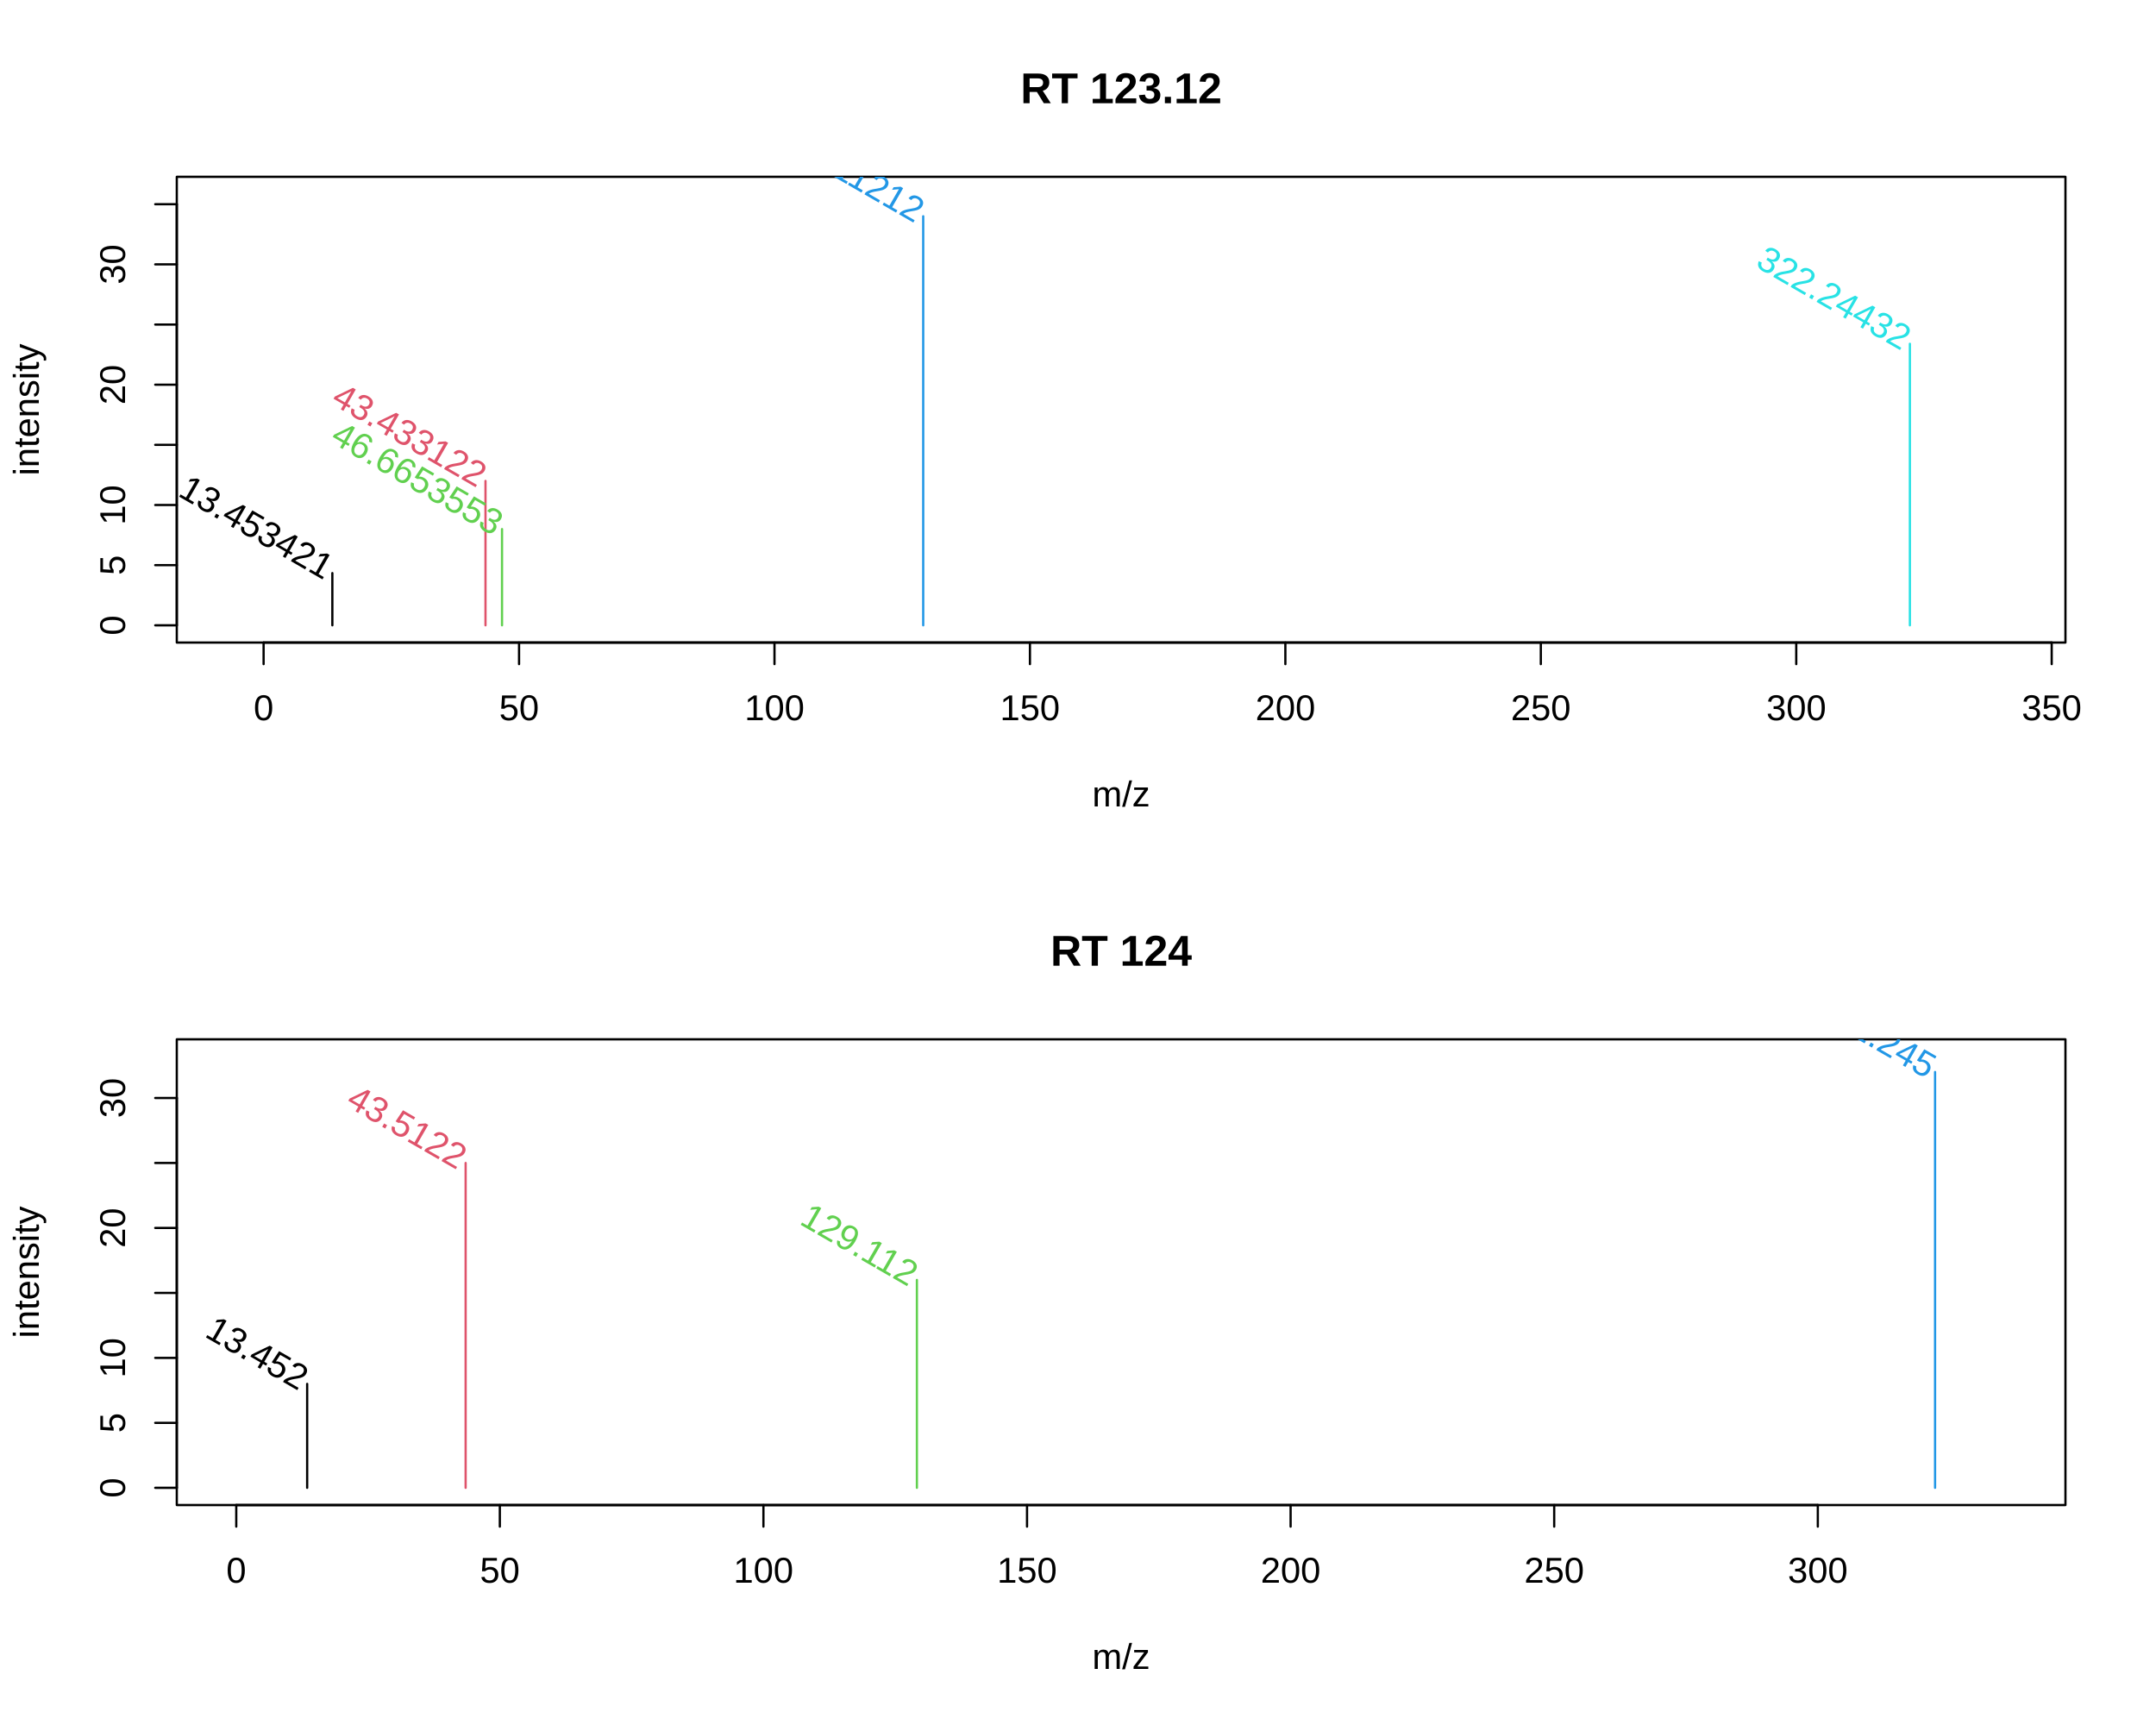
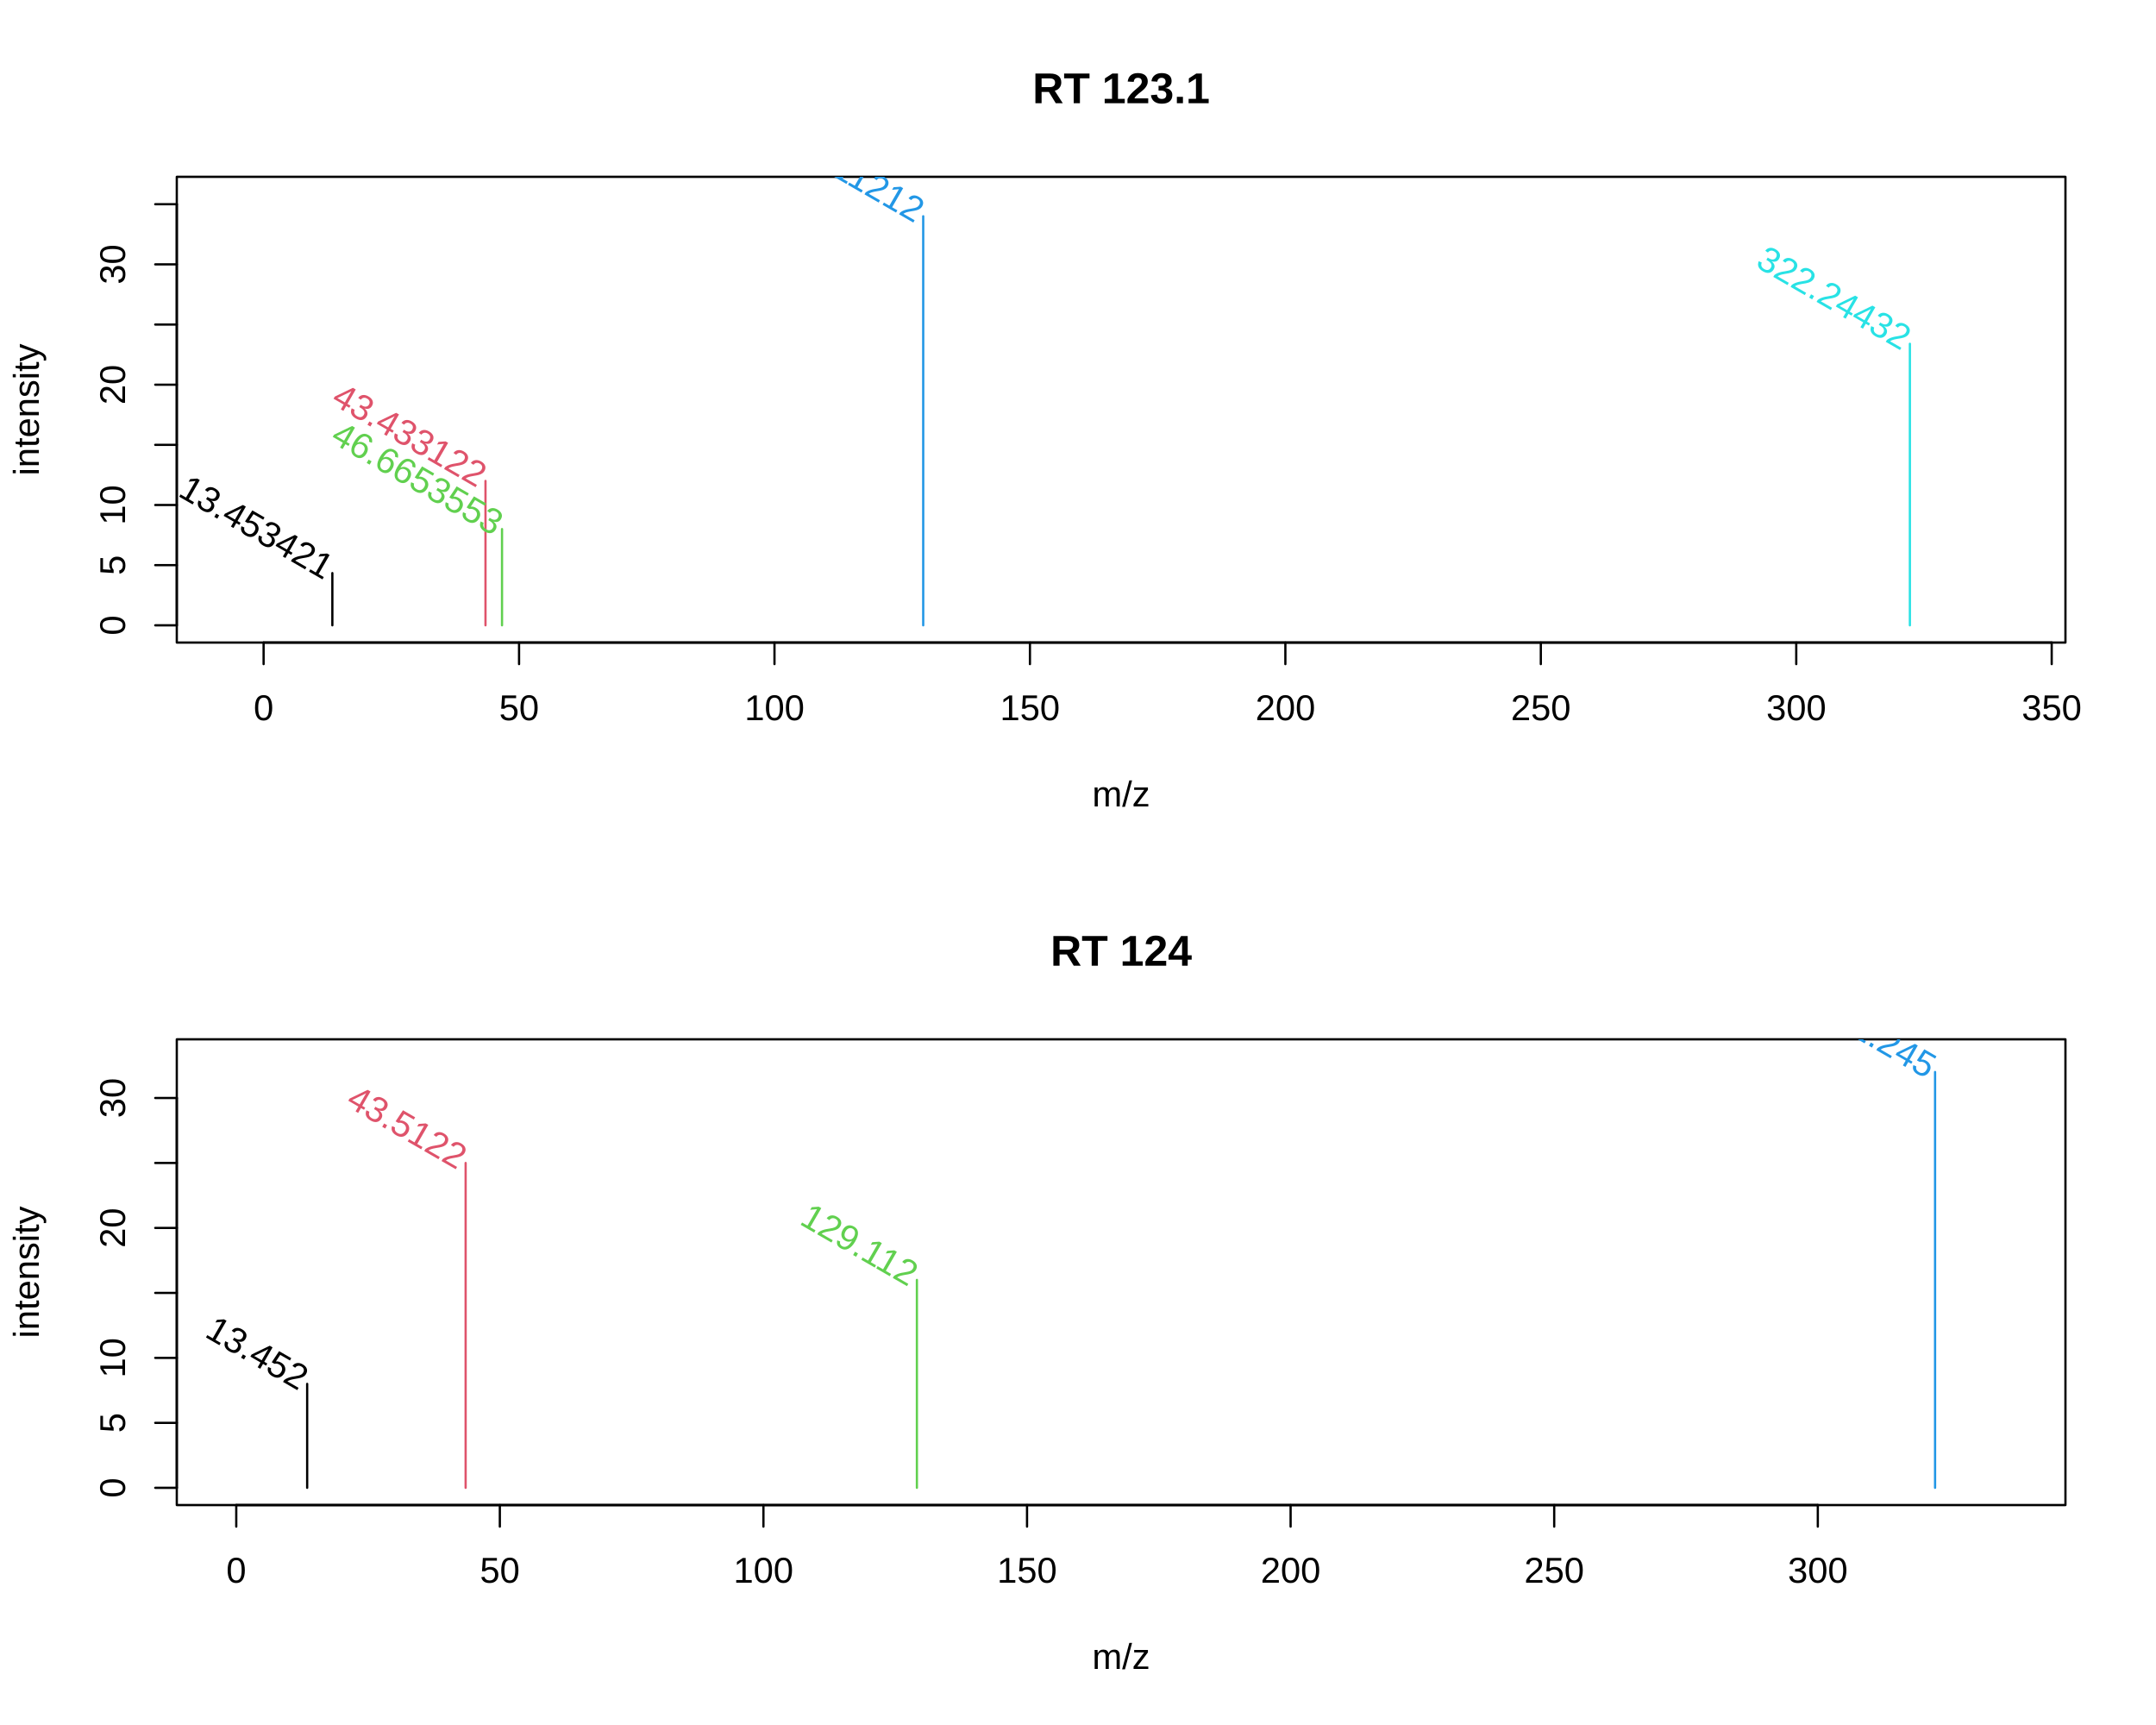
<svg xmlns="http://www.w3.org/2000/svg" viewBox="0 0 720.00 576.00">
  <defs>
    <style type="text/css">
    line, polyline, polygon, path, rect, circle {
      fill: none;
      stroke: #000000;
      stroke-linecap: round;
      stroke-linejoin: round;
      stroke-miterlimit: 10.00;
    }
  </style>
  </defs>
  <rect width="100%" height="100%" style="stroke: none; fill: #FFFFFF;" />
  <line x1="88.03" y1="214.56" x2="685.17" y2="214.56" style="stroke-width: 0.75;" />
  <line x1="88.03" y1="214.56" x2="88.03" y2="221.76" style="stroke-width: 0.75;" />
  <line x1="173.34" y1="214.56" x2="173.34" y2="221.76" style="stroke-width: 0.75;" />
  <line x1="258.64" y1="214.56" x2="258.64" y2="221.76" style="stroke-width: 0.75;" />
  <line x1="343.95" y1="214.56" x2="343.95" y2="221.76" style="stroke-width: 0.75;" />
  <line x1="429.25" y1="214.56" x2="429.25" y2="221.76" style="stroke-width: 0.75;" />
  <line x1="514.56" y1="214.56" x2="514.56" y2="221.76" style="stroke-width: 0.75;" />
  <line x1="599.86" y1="214.56" x2="599.86" y2="221.76" style="stroke-width: 0.75;" />
  <line x1="685.17" y1="214.56" x2="685.17" y2="221.76" style="stroke-width: 0.75;" />
  <text x="84.70" y="240.48" style="font-size: 12.00px; font-family: Liberation Sans;" textLength="6.67px" lengthAdjust="spacingAndGlyphs">0</text>
  <text x="166.67" y="240.48" style="font-size: 12.00px; font-family: Liberation Sans;" textLength="13.34px" lengthAdjust="spacingAndGlyphs">50</text>
  <text x="248.64" y="240.48" style="font-size: 12.00px; font-family: Liberation Sans;" textLength="20.02px" lengthAdjust="spacingAndGlyphs">100</text>
  <text x="333.94" y="240.48" style="font-size: 12.00px; font-family: Liberation Sans;" textLength="20.02px" lengthAdjust="spacingAndGlyphs">150</text>
  <text x="419.25" y="240.48" style="font-size: 12.00px; font-family: Liberation Sans;" textLength="20.02px" lengthAdjust="spacingAndGlyphs">200</text>
  <text x="504.55" y="240.48" style="font-size: 12.00px; font-family: Liberation Sans;" textLength="20.02px" lengthAdjust="spacingAndGlyphs">250</text>
  <text x="589.86" y="240.48" style="font-size: 12.00px; font-family: Liberation Sans;" textLength="20.02px" lengthAdjust="spacingAndGlyphs">300</text>
  <text x="675.16" y="240.48" style="font-size: 12.00px; font-family: Liberation Sans;" textLength="20.02px" lengthAdjust="spacingAndGlyphs">350</text>
  <line x1="59.04" y1="208.80" x2="59.04" y2="68.19" style="stroke-width: 0.75;" />
  <line x1="59.04" y1="208.80" x2="51.84" y2="208.80" style="stroke-width: 0.75;" />
  <line x1="59.04" y1="188.71" x2="51.84" y2="188.71" style="stroke-width: 0.75;" />
  <line x1="59.04" y1="168.63" x2="51.84" y2="168.63" style="stroke-width: 0.75;" />
  <line x1="59.04" y1="148.54" x2="51.84" y2="148.54" style="stroke-width: 0.75;" />
  <line x1="59.04" y1="128.45" x2="51.84" y2="128.45" style="stroke-width: 0.75;" />
  <line x1="59.04" y1="108.37" x2="51.84" y2="108.37" style="stroke-width: 0.75;" />
  <line x1="59.04" y1="88.28" x2="51.84" y2="88.28" style="stroke-width: 0.75;" />
  <line x1="59.04" y1="68.19" x2="51.84" y2="68.19" style="stroke-width: 0.75;" />
  <text transform="translate(41.76,212.14) rotate(-90)" style="font-size: 12.00px; font-family: Liberation Sans;" textLength="6.67px" lengthAdjust="spacingAndGlyphs">0</text>
  <text transform="translate(41.76,192.05) rotate(-90)" style="font-size: 12.00px; font-family: Liberation Sans;" textLength="6.67px" lengthAdjust="spacingAndGlyphs">5</text>
  <text transform="translate(41.76,175.30) rotate(-90)" style="font-size: 12.00px; font-family: Liberation Sans;" textLength="13.34px" lengthAdjust="spacingAndGlyphs">10</text>
  <text transform="translate(41.76,135.13) rotate(-90)" style="font-size: 12.00px; font-family: Liberation Sans;" textLength="13.34px" lengthAdjust="spacingAndGlyphs">20</text>
  <text transform="translate(41.76,94.95) rotate(-90)" style="font-size: 12.00px; font-family: Liberation Sans;" textLength="13.34px" lengthAdjust="spacingAndGlyphs">30</text>
  <polyline points="59.04,214.56 689.76,214.56 689.76,59.04 59.04,59.04 59.04,214.56 " style="stroke-width: 0.75;" />
  <defs>
    <clipPath id="cpMC4wMHw3MjAuMDB8Mjg4LjAwfDAuMDA=">
      <rect x="0.00" y="0.00" width="720.00" height="288.00" />
    </clipPath>
  </defs>
  <g clip-path="url(#cpMC4wMHw3MjAuMDB8Mjg4LjAwfDAuMDA=)">
-     <text x="340.81" y="34.47" style="font-size: 14.40px; font-weight: bold; font-family: Liberation Sans;" textLength="67.19px" lengthAdjust="spacingAndGlyphs">RT 123.12</text>
+     <text x="344.81" y="34.47" style="font-size: 14.40px; font-weight: bold; font-family: Liberation Sans;" textLength="59.19px" lengthAdjust="spacingAndGlyphs">RT 123.1</text>
  </g>
  <g clip-path="url(#cpMC4wMHw3MjAuMDB8Mjg4LjAwfDAuMDA=)">
    <text x="364.74" y="269.28" style="font-size: 12.00px; font-family: Liberation Sans;" textLength="19.33px" lengthAdjust="spacingAndGlyphs">m/z</text>
  </g>
  <g clip-path="url(#cpMC4wMHw3MjAuMDB8Mjg4LjAwfDAuMDA=)">
    <text transform="translate(12.96,158.81) rotate(-90)" style="font-size: 12.00px; font-family: Liberation Sans;" textLength="44.02px" lengthAdjust="spacingAndGlyphs">intensity</text>
  </g>
  <defs>
    <clipPath id="cpNTkuMDR8Njg5Ljc2fDIxNC41Nnw1OS4wNA==">
      <rect x="59.04" y="59.04" width="630.72" height="155.52" />
    </clipPath>
  </defs>
  <line x1="110.99" y1="208.80" x2="110.99" y2="191.36" style="stroke-width: 0.75;" clip-path="url(#cpNTkuMDR8Njg5Ljc2fDIxNC41Nnw1OS4wNA==)" />
  <line x1="162.13" y1="208.80" x2="162.13" y2="160.59" style="stroke-width: 0.75; stroke: #DF536B;" clip-path="url(#cpNTkuMDR8Njg5Ljc2fDIxNC41Nnw1OS4wNA==)" />
  <line x1="167.65" y1="208.80" x2="167.65" y2="176.66" style="stroke-width: 0.75; stroke: #61D04F;" clip-path="url(#cpNTkuMDR8Njg5Ljc2fDIxNC41Nnw1OS4wNA==)" />
  <line x1="308.31" y1="208.80" x2="308.31" y2="72.21" style="stroke-width: 0.75; stroke: #2297E6;" clip-path="url(#cpNTkuMDR8Njg5Ljc2fDIxNC41Nnw1OS4wNA==)" />
  <line x1="637.81" y1="208.80" x2="637.81" y2="114.79" style="stroke-width: 0.75; stroke: #28E2E5;" clip-path="url(#cpNTkuMDR8Njg5Ljc2fDIxNC41Nnw1OS4wNA==)" />
  <g clip-path="url(#cpNTkuMDR8Njg5Ljc2fDIxNC41Nnw1OS4wNA==)">
    <text transform="translate(59.06,165.39) rotate(30)" style="font-size: 12.00px; font-family: Liberation Sans;" textLength="56.70px" lengthAdjust="spacingAndGlyphs">13.453421</text>
  </g>
  <g clip-path="url(#cpNTkuMDR8Njg5Ljc2fDIxNC41Nnw1OS4wNA==)">
    <text transform="translate(110.21,134.62) rotate(30)" style="font-size: 12.00px; fill: #DF536B; font-family: Liberation Sans;" textLength="56.70px" lengthAdjust="spacingAndGlyphs">43.433122</text>
  </g>
  <g clip-path="url(#cpNTkuMDR8Njg5Ljc2fDIxNC41Nnw1OS4wNA==)">
    <text transform="translate(109.95,147.36) rotate(30)" style="font-size: 12.00px; fill: #61D04F; font-family: Liberation Sans;" textLength="63.38px" lengthAdjust="spacingAndGlyphs">46.6653553</text>
  </g>
  <g clip-path="url(#cpNTkuMDR8Njg5Ljc2fDIxNC41Nnw1OS4wNA==)">
    <text transform="translate(252.15,43.80) rotate(30)" style="font-size: 12.00px; fill: #2297E6; font-family: Liberation Sans;" textLength="61.59px" lengthAdjust="spacingAndGlyphs">129.111212</text>
  </g>
  <g clip-path="url(#cpNTkuMDR8Njg5Ljc2fDIxNC41Nnw1OS4wNA==)">
    <text transform="translate(585.89,88.82) rotate(30)" style="font-size: 12.00px; fill: #28E2E5; font-family: Liberation Sans;" textLength="56.70px" lengthAdjust="spacingAndGlyphs">322.24432</text>
  </g>
  <defs>
    <clipPath id="cpNTkuMDR8Njg5Ljc2fDUwMi41NnwzNDcuMDQ=">
      <rect x="59.04" y="347.04" width="630.72" height="155.52" />
    </clipPath>
  </defs>
  <defs>
    <clipPath id="cpMC4wMHw3MjAuMDB8NTc2LjAwfDAuMDA=">
      <rect x="0.00" y="0.00" width="720.00" height="576.00" />
    </clipPath>
  </defs>
  <line x1="78.90" y1="502.56" x2="607.06" y2="502.56" style="stroke-width: 0.75;" clip-path="url(#cpMC4wMHw3MjAuMDB8NTc2LjAwfDAuMDA=)" />
  <line x1="78.90" y1="502.56" x2="78.90" y2="509.76" style="stroke-width: 0.75;" clip-path="url(#cpMC4wMHw3MjAuMDB8NTc2LjAwfDAuMDA=)" />
  <line x1="166.92" y1="502.56" x2="166.92" y2="509.76" style="stroke-width: 0.75;" clip-path="url(#cpMC4wMHw3MjAuMDB8NTc2LjAwfDAuMDA=)" />
  <line x1="254.95" y1="502.56" x2="254.95" y2="509.76" style="stroke-width: 0.75;" clip-path="url(#cpMC4wMHw3MjAuMDB8NTc2LjAwfDAuMDA=)" />
  <line x1="342.98" y1="502.56" x2="342.98" y2="509.76" style="stroke-width: 0.75;" clip-path="url(#cpMC4wMHw3MjAuMDB8NTc2LjAwfDAuMDA=)" />
  <line x1="431.00" y1="502.56" x2="431.00" y2="509.76" style="stroke-width: 0.75;" clip-path="url(#cpMC4wMHw3MjAuMDB8NTc2LjAwfDAuMDA=)" />
  <line x1="519.03" y1="502.56" x2="519.03" y2="509.76" style="stroke-width: 0.75;" clip-path="url(#cpMC4wMHw3MjAuMDB8NTc2LjAwfDAuMDA=)" />
  <line x1="607.06" y1="502.56" x2="607.06" y2="509.76" style="stroke-width: 0.75;" clip-path="url(#cpMC4wMHw3MjAuMDB8NTc2LjAwfDAuMDA=)" />
  <g clip-path="url(#cpMC4wMHw3MjAuMDB8NTc2LjAwfDAuMDA=)">
    <text x="75.56" y="528.48" style="font-size: 12.00px; font-family: Liberation Sans;" textLength="6.67px" lengthAdjust="spacingAndGlyphs">0</text>
  </g>
  <g clip-path="url(#cpMC4wMHw3MjAuMDB8NTc2LjAwfDAuMDA=)">
    <text x="160.25" y="528.48" style="font-size: 12.00px; font-family: Liberation Sans;" textLength="13.34px" lengthAdjust="spacingAndGlyphs">50</text>
  </g>
  <g clip-path="url(#cpMC4wMHw3MjAuMDB8NTc2LjAwfDAuMDA=)">
    <text x="244.94" y="528.48" style="font-size: 12.00px; font-family: Liberation Sans;" textLength="20.02px" lengthAdjust="spacingAndGlyphs">100</text>
  </g>
  <g clip-path="url(#cpMC4wMHw3MjAuMDB8NTc2LjAwfDAuMDA=)">
    <text x="332.97" y="528.48" style="font-size: 12.00px; font-family: Liberation Sans;" textLength="20.02px" lengthAdjust="spacingAndGlyphs">150</text>
  </g>
  <g clip-path="url(#cpMC4wMHw3MjAuMDB8NTc2LjAwfDAuMDA=)">
    <text x="421.00" y="528.48" style="font-size: 12.00px; font-family: Liberation Sans;" textLength="20.02px" lengthAdjust="spacingAndGlyphs">200</text>
  </g>
  <g clip-path="url(#cpMC4wMHw3MjAuMDB8NTc2LjAwfDAuMDA=)">
    <text x="509.02" y="528.48" style="font-size: 12.00px; font-family: Liberation Sans;" textLength="20.02px" lengthAdjust="spacingAndGlyphs">250</text>
  </g>
  <g clip-path="url(#cpMC4wMHw3MjAuMDB8NTc2LjAwfDAuMDA=)">
    <text x="597.05" y="528.48" style="font-size: 12.00px; font-family: Liberation Sans;" textLength="20.02px" lengthAdjust="spacingAndGlyphs">300</text>
  </g>
  <line x1="59.04" y1="496.80" x2="59.04" y2="366.63" style="stroke-width: 0.75;" clip-path="url(#cpMC4wMHw3MjAuMDB8NTc2LjAwfDAuMDA=)" />
  <line x1="59.04" y1="496.80" x2="51.84" y2="496.80" style="stroke-width: 0.75;" clip-path="url(#cpMC4wMHw3MjAuMDB8NTc2LjAwfDAuMDA=)" />
  <line x1="59.04" y1="475.11" x2="51.84" y2="475.11" style="stroke-width: 0.75;" clip-path="url(#cpMC4wMHw3MjAuMDB8NTc2LjAwfDAuMDA=)" />
  <line x1="59.04" y1="453.41" x2="51.84" y2="453.41" style="stroke-width: 0.75;" clip-path="url(#cpMC4wMHw3MjAuMDB8NTc2LjAwfDAuMDA=)" />
  <line x1="59.04" y1="431.72" x2="51.84" y2="431.72" style="stroke-width: 0.75;" clip-path="url(#cpMC4wMHw3MjAuMDB8NTc2LjAwfDAuMDA=)" />
  <line x1="59.04" y1="410.02" x2="51.84" y2="410.02" style="stroke-width: 0.75;" clip-path="url(#cpMC4wMHw3MjAuMDB8NTc2LjAwfDAuMDA=)" />
  <line x1="59.04" y1="388.33" x2="51.84" y2="388.33" style="stroke-width: 0.75;" clip-path="url(#cpMC4wMHw3MjAuMDB8NTc2LjAwfDAuMDA=)" />
  <line x1="59.04" y1="366.63" x2="51.84" y2="366.63" style="stroke-width: 0.75;" clip-path="url(#cpMC4wMHw3MjAuMDB8NTc2LjAwfDAuMDA=)" />
  <g clip-path="url(#cpMC4wMHw3MjAuMDB8NTc2LjAwfDAuMDA=)">
    <text transform="translate(41.76,500.14) rotate(-90)" style="font-size: 12.00px; font-family: Liberation Sans;" textLength="6.67px" lengthAdjust="spacingAndGlyphs">0</text>
  </g>
  <g clip-path="url(#cpMC4wMHw3MjAuMDB8NTc2LjAwfDAuMDA=)">
    <text transform="translate(41.76,478.44) rotate(-90)" style="font-size: 12.00px; font-family: Liberation Sans;" textLength="6.67px" lengthAdjust="spacingAndGlyphs">5</text>
  </g>
  <g clip-path="url(#cpMC4wMHw3MjAuMDB8NTc2LjAwfDAuMDA=)">
    <text transform="translate(41.76,460.08) rotate(-90)" style="font-size: 12.00px; font-family: Liberation Sans;" textLength="13.34px" lengthAdjust="spacingAndGlyphs">10</text>
  </g>
  <g clip-path="url(#cpMC4wMHw3MjAuMDB8NTc2LjAwfDAuMDA=)">
    <text transform="translate(41.76,416.69) rotate(-90)" style="font-size: 12.00px; font-family: Liberation Sans;" textLength="13.34px" lengthAdjust="spacingAndGlyphs">20</text>
  </g>
  <g clip-path="url(#cpMC4wMHw3MjAuMDB8NTc2LjAwfDAuMDA=)">
    <text transform="translate(41.76,373.30) rotate(-90)" style="font-size: 12.00px; font-family: Liberation Sans;" textLength="13.34px" lengthAdjust="spacingAndGlyphs">30</text>
  </g>
  <polyline points="59.04,502.56 689.76,502.56 689.76,347.04 59.04,347.04 59.04,502.56 " style="stroke-width: 0.75;" clip-path="url(#cpMC4wMHw3MjAuMDB8NTc2LjAwfDAuMDA=)" />
  <defs>
    <clipPath id="cpMC4wMHw3MjAuMDB8NTc2LjAwfDI4OC4wMA==">
      <rect x="0.00" y="288.00" width="720.00" height="288.00" />
    </clipPath>
  </defs>
  <g clip-path="url(#cpMC4wMHw3MjAuMDB8NTc2LjAwfDI4OC4wMA==)">
    <text x="350.81" y="322.47" style="font-size: 14.40px; font-weight: bold; font-family: Liberation Sans;" textLength="47.19px" lengthAdjust="spacingAndGlyphs">RT 124</text>
  </g>
  <g clip-path="url(#cpMC4wMHw3MjAuMDB8NTc2LjAwfDI4OC4wMA==)">
    <text x="364.74" y="557.28" style="font-size: 12.00px; font-family: Liberation Sans;" textLength="19.33px" lengthAdjust="spacingAndGlyphs">m/z</text>
  </g>
  <g clip-path="url(#cpMC4wMHw3MjAuMDB8NTc2LjAwfDI4OC4wMA==)">
    <text transform="translate(12.96,446.81) rotate(-90)" style="font-size: 12.00px; font-family: Liberation Sans;" textLength="44.02px" lengthAdjust="spacingAndGlyphs">intensity</text>
  </g>
  <defs>
    <clipPath id="cpNTkuMDR8Njg5Ljc2fDUwMi41NnwzNDcuMDQ=">
      <rect x="59.04" y="347.04" width="630.72" height="155.52" />
    </clipPath>
  </defs>
  <line x1="102.58" y1="496.80" x2="102.58" y2="462.09" style="stroke-width: 0.75;" clip-path="url(#cpNTkuMDR8Njg5Ljc2fDUwMi41NnwzNDcuMDQ=)" />
  <line x1="155.50" y1="496.80" x2="155.50" y2="388.33" style="stroke-width: 0.75; stroke: #DF536B;" clip-path="url(#cpNTkuMDR8Njg5Ljc2fDUwMi41NnwzNDcuMDQ=)" />
  <line x1="306.20" y1="496.80" x2="306.20" y2="427.38" style="stroke-width: 0.75; stroke: #61D04F;" clip-path="url(#cpNTkuMDR8Njg5Ljc2fDUwMi41NnwzNDcuMDQ=)" />
  <line x1="646.22" y1="496.80" x2="646.22" y2="357.95" style="stroke-width: 0.75; stroke: #2297E6;" clip-path="url(#cpNTkuMDR8Njg5Ljc2fDUwMi41NnwzNDcuMDQ=)" />
  <g clip-path="url(#cpNTkuMDR8Njg5Ljc2fDUwMi41NnwzNDcuMDQ=)">
    <text transform="translate(67.99,446.13) rotate(30)" style="font-size: 12.00px; font-family: Liberation Sans;" textLength="36.69px" lengthAdjust="spacingAndGlyphs">13.452</text>
  </g>
  <g clip-path="url(#cpNTkuMDR8Njg5Ljc2fDUwMi41NnwzNDcuMDQ=)">
    <text transform="translate(115.14,369.03) rotate(30)" style="font-size: 12.00px; fill: #DF536B; font-family: Liberation Sans;" textLength="43.36px" lengthAdjust="spacingAndGlyphs">43.5122</text>
  </g>
  <g clip-path="url(#cpNTkuMDR8Njg5Ljc2fDUwMi41NnwzNDcuMDQ=)">
    <text transform="translate(266.61,408.52) rotate(30)" style="font-size: 12.00px; fill: #61D04F; font-family: Liberation Sans;" textLength="42.47px" lengthAdjust="spacingAndGlyphs">129.112</text>
  </g>
  <g clip-path="url(#cpNTkuMDR8Njg5Ljc2fDUwMi41NnwzNDcuMDQ=)">
    <text transform="translate(605.85,338.66) rotate(30)" style="font-size: 12.00px; fill: #2297E6; font-family: Liberation Sans;" textLength="43.36px" lengthAdjust="spacingAndGlyphs">322.245</text>
  </g>
</svg>
